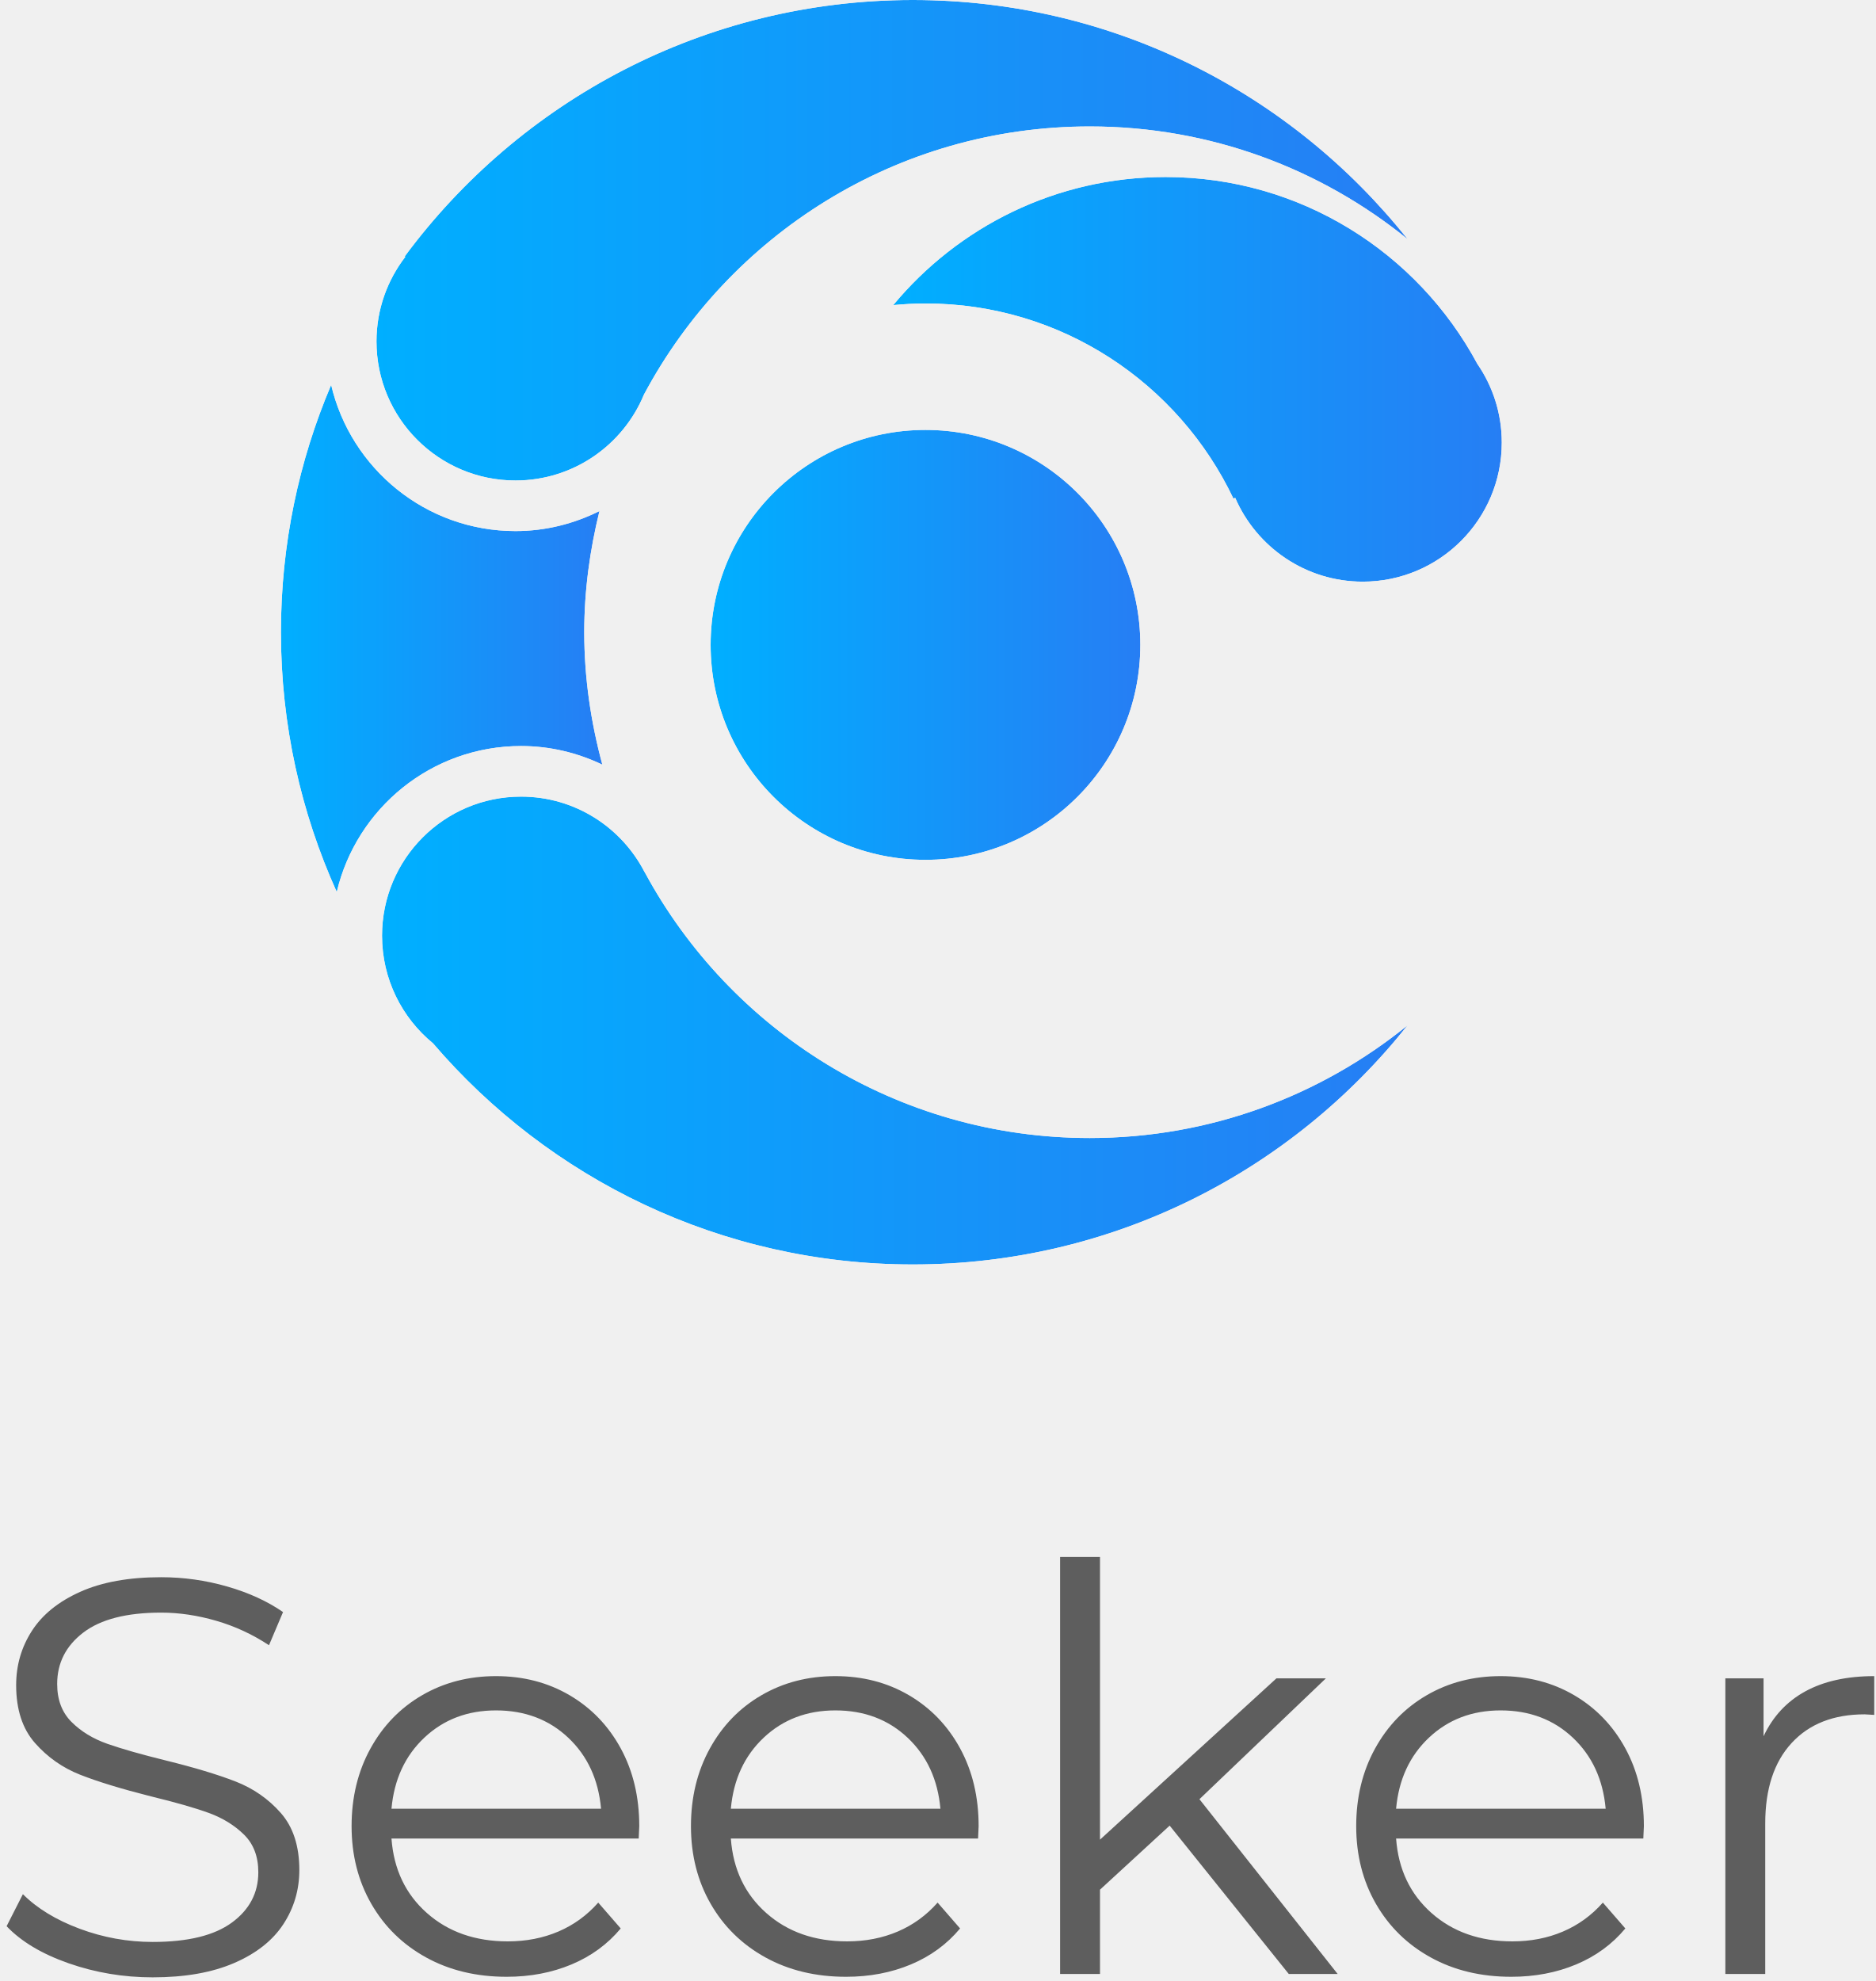
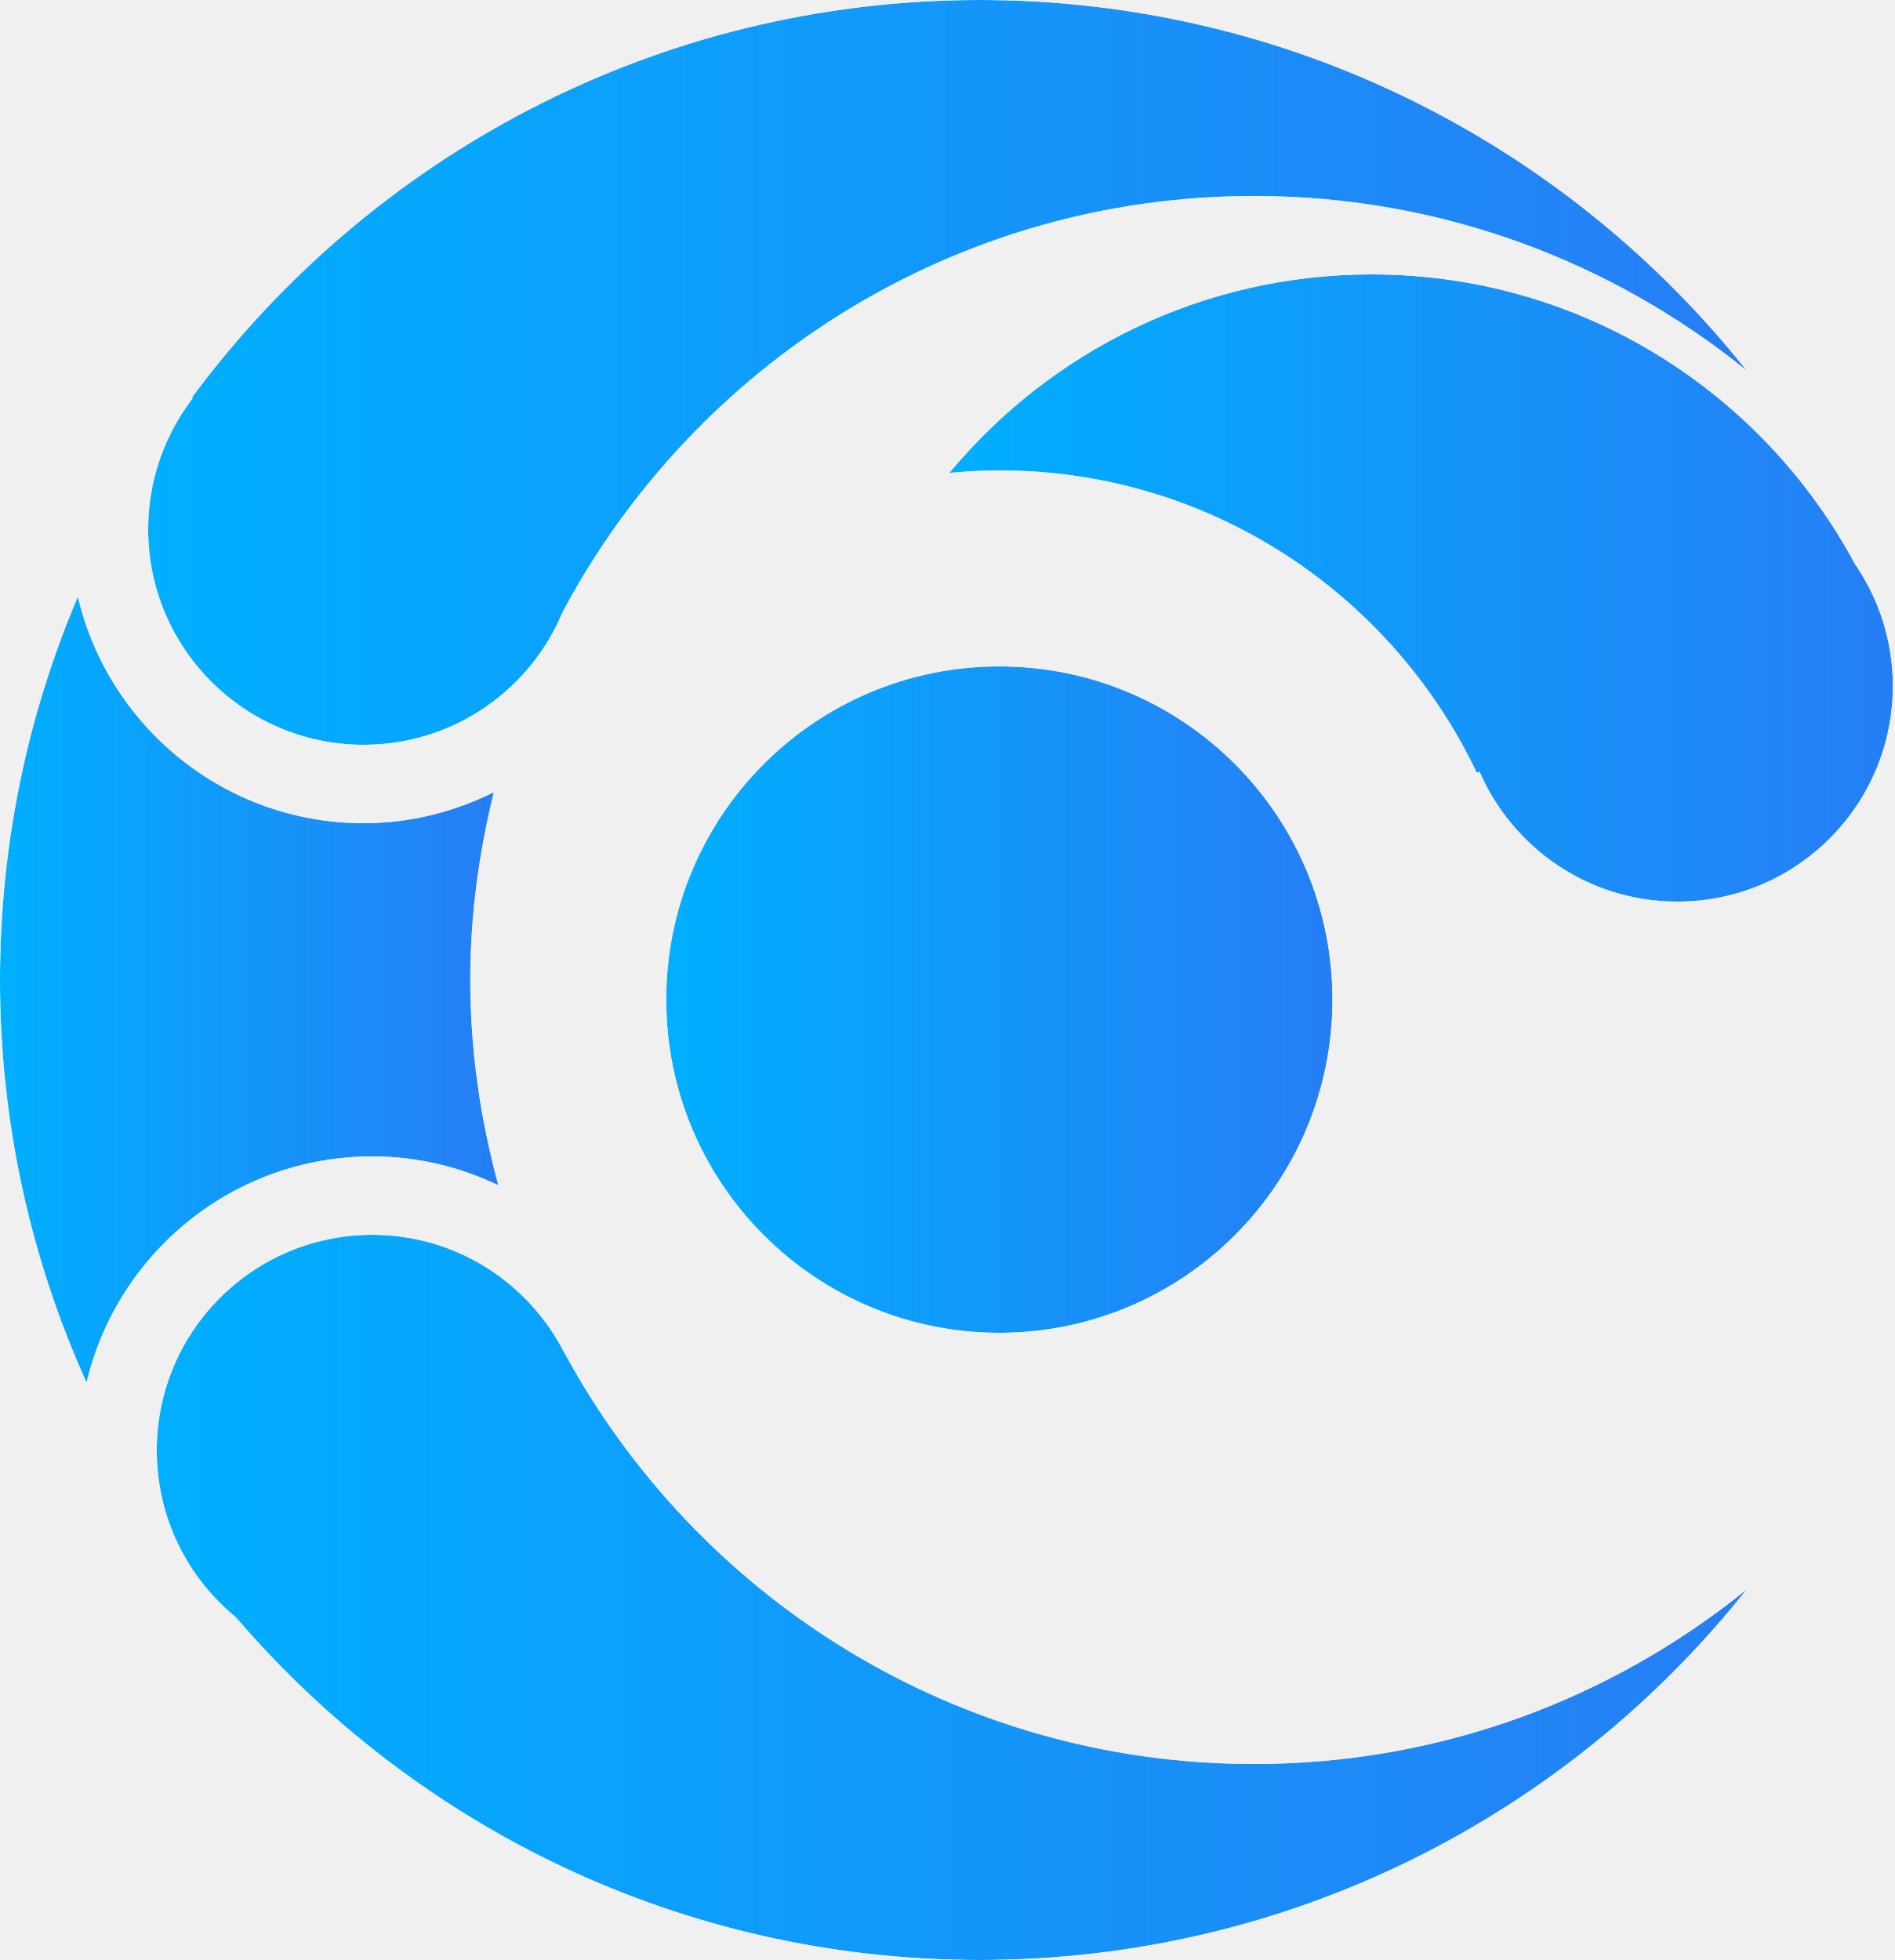
- <svg xmlns="http://www.w3.org/2000/svg" xmlns:xlink="http://www.w3.org/1999/xlink" width="267px" height="282px" viewBox="0 0 267 282" version="1.1">
+ <svg xmlns="http://www.w3.org/2000/svg" xmlns:xlink="http://www.w3.org/1999/xlink" width="174px" height="180px" viewBox="0 0 174 180" version="1.1">
  <defs>
    <path d="M0.143,30.743 C0.143,47.643 13.839,61.343 30.733,61.343 L30.733,61.343 C47.628,61.343 61.324,47.643 61.324,30.743 L61.324,30.743 C61.324,13.843 47.628,0.143 30.733,0.143 L30.733,0.143 C13.839,0.143 0.143,13.843 0.143,30.743" id="path-1" />
    <linearGradient x1="3.88701732e-07%" y1="50%" x2="100%" y2="50%" id="linearGradient-3">
      <stop stop-color="#00AFFF" offset="0%" />
      <stop stop-color="#267EF4" offset="100%" />
    </linearGradient>
    <path d="M76.497,0 C46.84,0 20.542,14.359 4.151,36.499 L4.151,36.499 L4.239,36.552 C1.671,39.892 0.128,44.061 0.128,48.6 L0.128,48.6 C0.128,59.535 8.99,68.4 19.922,68.4 L19.922,68.4 C28.171,68.4 35.237,63.349 38.21,56.171 L38.21,56.171 C50.323,33.477 74.175,18 101.689,18 L101.689,18 C118.839,18 134.569,24.022 146.934,34.038 L146.934,34.038 C130.451,13.306 105.035,0 76.497,0 Z" id="path-4" />
    <linearGradient x1="-9.01344795e-05%" y1="50%" x2="100%" y2="50%" id="linearGradient-6">
      <stop stop-color="#00AFFF" offset="0%" />
      <stop stop-color="#267EF4" offset="100%" />
    </linearGradient>
    <path d="M0.127,19.808 C0.127,25.984 2.956,31.497 7.386,35.128 L7.386,35.128 C23.887,54.386 48.359,66.608 75.704,66.608 L75.704,66.608 C104.242,66.608 129.658,53.302 146.142,32.57 L146.142,32.57 C133.776,42.586 118.046,48.608 100.896,48.608 L100.896,48.608 C73.505,48.608 49.694,33.299 37.53,10.771 L37.53,10.771 L37.521,10.776 C34.238,4.387 27.597,0.008 19.921,0.008 L19.921,0.008 C8.989,0.008 0.127,8.872 0.127,19.808" id="path-7" />
    <linearGradient x1="-8.1434552e-08%" y1="50%" x2="100%" y2="50%" id="linearGradient-9">
      <stop stop-color="#00AFFF" offset="0%" />
      <stop stop-color="#267EF4" offset="100%" />
    </linearGradient>
    <path d="M0,35.286 C0,48.469 2.857,60.978 7.948,72.26 L7.948,72.26 C10.762,60.355 21.428,51.486 34.19,51.486 L34.19,51.486 C38.342,51.486 42.253,52.46 45.765,54.137 L45.765,54.137 C44.134,48.12 43.187,41.82 43.187,35.286 L43.187,35.286 C43.187,29.329 43.99,23.573 45.353,18.037 L45.353,18.037 C41.746,19.834 37.704,20.886 33.398,20.886 L33.398,20.886 C20.626,20.886 9.951,12.002 7.149,0.082 L7.149,0.082 C2.549,10.896 0,22.793 0,35.286" id="path-10" />
    <linearGradient x1="0%" y1="50%" x2="100%" y2="50%" id="linearGradient-12">
      <stop stop-color="#00AFFF" offset="0%" />
      <stop stop-color="#267EF4" offset="100%" />
    </linearGradient>
    <path d="M0.181,18.256 C1.694,18.114 3.222,18.024 4.772,18.024 L4.772,18.024 C24.144,18.024 40.817,29.392 48.62,45.798 L48.62,45.798 L48.873,45.693 C51.916,52.711 58.898,57.624 67.033,57.624 L67.033,57.624 C77.965,57.624 86.827,48.759 86.827,37.824 L86.827,37.824 C86.827,33.658 85.535,29.798 83.338,26.608 L83.338,26.608 C74.839,10.793 58.17,0.024 38.962,0.024 L38.962,0.024 C23.362,0.024 9.424,7.12 0.181,18.256" id="path-13" />
    <linearGradient x1="-0%" y1="50%" x2="100%" y2="50%" id="linearGradient-15">
      <stop stop-color="#00AFFF" offset="0%" />
      <stop stop-color="#267EF4" offset="100%" />
    </linearGradient>
  </defs>
  <g id="Welcome" stroke="none" stroke-width="1" fill="none" fill-rule="evenodd">
-     <g id="welcome1.1" transform="translate(-603, -210)">
+     <g id="welcome1.1" transform="translate(-643, -210)">
      <g id="编组-2" transform="translate(603.94, 210)">
-         <path d="M20.8,281.48 C16.64,281.48 12.653,280.813 8.84,279.48 C5.027,278.147 2.08,276.387 2.84217094e-12,274.2 L2.32,269.64 C4.347,271.667 7.04,273.307 10.4,274.56 C13.76,275.813 17.227,276.44 20.8,276.44 C25.813,276.44 29.573,275.52 32.08,273.68 C34.587,271.84 35.84,269.453 35.84,266.52 C35.84,264.28 35.16,262.493 33.8,261.16 C32.44,259.827 30.773,258.8 28.8,258.08 C26.827,257.36 24.08,256.573 20.56,255.72 C16.347,254.653 12.987,253.627 10.48,252.64 C7.973,251.653 5.827,250.147 4.04,248.12 C2.253,246.093 1.36,243.347 1.36,239.88 C1.36,237.053 2.107,234.48 3.6,232.16 C5.093,229.84 7.387,227.987 10.48,226.6 C13.573,225.213 17.413,224.52 22,224.52 C25.2,224.52 28.333,224.96 31.4,225.84 C34.467,226.72 37.12,227.933 39.36,229.48 L37.36,234.2 C35.013,232.653 32.507,231.493 29.84,230.72 C27.173,229.947 24.56,229.56 22,229.56 C17.093,229.56 13.4,230.507 10.92,232.4 C8.44,234.293 7.2,236.733 7.2,239.72 C7.2,241.96 7.88,243.76 9.24,245.12 C10.6,246.48 12.307,247.52 14.36,248.24 C16.413,248.96 19.173,249.747 22.64,250.6 C26.747,251.613 30.067,252.613 32.6,253.6 C35.133,254.587 37.28,256.08 39.04,258.08 C40.8,260.08 41.68,262.787 41.68,266.2 C41.68,269.027 40.92,271.6 39.4,273.92 C37.88,276.24 35.547,278.08 32.4,279.44 C29.253,280.8 25.387,281.48 20.8,281.48 Z M90,261.72 L54.8,261.72 C55.12,266.093 56.8,269.627 59.84,272.32 C62.88,275.013 66.72,276.36 71.36,276.36 C73.973,276.36 76.373,275.893 78.56,274.96 C80.747,274.027 82.64,272.653 84.24,270.84 L87.44,274.52 C85.573,276.76 83.24,278.467 80.44,279.64 C77.64,280.813 74.56,281.4 71.2,281.4 C66.88,281.4 63.053,280.48 59.72,278.64 C56.387,276.8 53.787,274.253 51.92,271 C50.053,267.747 49.12,264.067 49.12,259.96 C49.12,255.853 50.013,252.173 51.8,248.92 C53.587,245.667 56.04,243.133 59.16,241.32 C62.28,239.507 65.787,238.6 69.68,238.6 C73.573,238.6 77.067,239.507 80.16,241.32 C83.253,243.133 85.68,245.653 87.44,248.88 C89.2,252.107 90.08,255.8 90.08,259.96 L90,261.72 Z M69.68,243.48 C65.627,243.48 62.227,244.773 59.48,247.36 C56.733,249.947 55.173,253.32 54.8,257.48 L84.64,257.48 C84.267,253.32 82.707,249.947 79.96,247.36 C77.213,244.773 73.787,243.48 69.68,243.48 Z M138.32,261.72 L103.12,261.72 C103.44,266.093 105.12,269.627 108.16,272.32 C111.2,275.013 115.04,276.36 119.68,276.36 C122.293,276.36 124.693,275.893 126.88,274.96 C129.067,274.027 130.96,272.653 132.56,270.84 L135.76,274.52 C133.893,276.76 131.56,278.467 128.76,279.64 C125.96,280.813 122.88,281.4 119.52,281.4 C115.2,281.4 111.373,280.48 108.04,278.64 C104.707,276.8 102.107,274.253 100.24,271 C98.373,267.747 97.44,264.067 97.44,259.96 C97.44,255.853 98.333,252.173 100.12,248.92 C101.907,245.667 104.36,243.133 107.48,241.32 C110.6,239.507 114.107,238.6 118,238.6 C121.893,238.6 125.387,239.507 128.48,241.32 C131.573,243.133 134,245.653 135.76,248.88 C137.52,252.107 138.4,255.8 138.4,259.96 L138.32,261.72 Z M118,243.48 C113.947,243.48 110.547,244.773 107.8,247.36 C105.053,249.947 103.493,253.32 103.12,257.48 L132.96,257.48 C132.587,253.32 131.027,249.947 128.28,247.36 C125.533,244.773 122.107,243.48 118,243.48 Z M165.6,259.88 L155.68,269 L155.68,281 L150,281 L150,221.64 L155.68,221.64 L155.68,261.88 L180.8,238.92 L187.84,238.92 L169.84,256.12 L189.52,281 L182.56,281 L165.6,259.88 Z M233.04,261.72 L197.84,261.72 C198.16,266.093 199.84,269.627 202.88,272.32 C205.92,275.013 209.76,276.36 214.4,276.36 C217.013,276.36 219.413,275.893 221.6,274.96 C223.787,274.027 225.68,272.653 227.28,270.84 L230.48,274.52 C228.613,276.76 226.28,278.467 223.48,279.64 C220.68,280.813 217.6,281.4 214.24,281.4 C209.92,281.4 206.093,280.48 202.76,278.64 C199.427,276.8 196.827,274.253 194.96,271 C193.093,267.747 192.16,264.067 192.16,259.96 C192.16,255.853 193.053,252.173 194.84,248.92 C196.627,245.667 199.08,243.133 202.2,241.32 C205.32,239.507 208.827,238.6 212.72,238.6 C216.613,238.6 220.107,239.507 223.2,241.32 C226.293,243.133 228.72,245.653 230.48,248.88 C232.24,252.107 233.12,255.8 233.12,259.96 L233.04,261.72 Z M212.72,243.48 C208.667,243.48 205.267,244.773 202.52,247.36 C199.773,249.947 198.213,253.32 197.84,257.48 L227.68,257.48 C227.307,253.32 225.747,249.947 223,247.36 C220.253,244.773 216.827,243.48 212.72,243.48 Z M250.16,247.16 C251.493,244.333 253.48,242.2 256.12,240.76 C258.76,239.32 262.027,238.6 265.92,238.6 L265.92,244.12 L264.56,244.04 C260.133,244.04 256.667,245.4 254.16,248.12 C251.653,250.84 250.4,254.653 250.4,259.56 L250.4,281 L244.72,281 L244.72,238.92 L250.16,238.92 L250.16,247.16 Z" id="Seeker" fill="#202020" fill-rule="nonzero" opacity="0.7" />
        <g id="编组复制-3" transform="translate(39.06, 0)">
          <g id="编组" transform="translate(61.03872, 61.05727)">
            <mask id="mask-2" fill="white">
              <use xlink:href="#path-1" />
            </mask>
            <g id="Clip-2" />
            <path d="M0.143,30.743 C0.143,47.643 13.839,61.343 30.733,61.343 L30.733,61.343 C47.628,61.343 61.324,47.643 61.324,30.743 L61.324,30.743 C61.324,13.843 47.628,0.143 30.733,0.143 L30.733,0.143 C13.839,0.143 0.143,13.843 0.143,30.743" id="Fill-1" fill="url(#linearGradient-3)" mask="url(#mask-2)" />
          </g>
          <g id="编组" transform="translate(13.47608, 0)">
            <mask id="mask-5" fill="white">
              <use xlink:href="#path-4" />
            </mask>
            <g id="Clip-4" />
            <path d="M76.497,0 C46.84,0 20.542,14.359 4.151,36.499 L4.151,36.499 L4.239,36.552 C1.671,39.892 0.128,44.061 0.128,48.6 L0.128,48.6 C0.128,59.535 8.99,68.4 19.922,68.4 L19.922,68.4 C28.171,68.4 35.237,63.349 38.21,56.171 L38.21,56.171 C50.323,33.477 74.175,18 101.689,18 L101.689,18 C118.839,18 134.569,24.022 146.934,34.038 L146.934,34.038 C130.451,13.306 105.035,0 76.497,0 Z" id="Fill-3" fill="url(#linearGradient-6)" mask="url(#mask-5)" />
          </g>
          <g id="编组" transform="translate(14.26879, 113.3921)">
            <mask id="mask-8" fill="white">
              <use xlink:href="#path-7" />
            </mask>
            <g id="Clip-6" />
            <path d="M0.127,19.808 C0.127,25.984 2.956,31.497 7.386,35.128 L7.386,35.128 C23.887,54.386 48.359,66.608 75.704,66.608 L75.704,66.608 C104.242,66.608 129.658,53.302 146.142,32.57 L146.142,32.57 C133.776,42.586 118.046,48.608 100.896,48.608 L100.896,48.608 C73.505,48.608 49.694,33.299 37.53,10.771 L37.53,10.771 L37.521,10.776 C34.238,4.387 27.597,0.008 19.921,0.008 L19.921,0.008 C8.989,0.008 0.127,8.872 0.127,19.808" id="Fill-5" fill="url(#linearGradient-9)" mask="url(#mask-8)" />
          </g>
          <g id="编组" transform="translate(0, 54.71366)">
            <mask id="mask-11" fill="white">
              <use xlink:href="#path-10" />
            </mask>
            <g id="Clip-8" />
            <path d="M0,35.286 C0,48.469 2.857,60.978 7.948,72.26 L7.948,72.26 C10.762,60.355 21.428,51.486 34.19,51.486 L34.19,51.486 C38.342,51.486 42.253,52.46 45.765,54.137 L45.765,54.137 C44.134,48.12 43.187,41.82 43.187,35.286 L43.187,35.286 C43.187,29.329 43.99,23.573 45.353,18.037 L45.353,18.037 C41.746,19.834 37.704,20.886 33.398,20.886 L33.398,20.886 C20.626,20.886 9.951,12.002 7.149,0.082 L7.149,0.082 C2.549,10.896 0,22.793 0,35.286" id="Fill-7" fill="url(#linearGradient-12)" mask="url(#mask-11)" />
          </g>
          <g id="编组" transform="translate(87, 25.17621)">
            <mask id="mask-14" fill="white">
              <use xlink:href="#path-13" />
            </mask>
            <g id="Clip-10" />
            <path d="M0.181,18.256 C1.694,18.114 3.222,18.024 4.772,18.024 L4.772,18.024 C24.144,18.024 40.817,29.392 48.62,45.798 L48.62,45.798 L48.873,45.693 C51.916,52.711 58.898,57.624 67.033,57.624 L67.033,57.624 C77.965,57.624 86.827,48.759 86.827,37.824 L86.827,37.824 C86.827,33.658 85.535,29.798 83.338,26.608 L83.338,26.608 C74.839,10.793 58.17,0.024 38.962,0.024 L38.962,0.024 C23.362,0.024 9.424,7.12 0.181,18.256" id="Fill-9" fill="url(#linearGradient-15)" mask="url(#mask-14)" />
          </g>
        </g>
      </g>
    </g>
  </g>
</svg>
